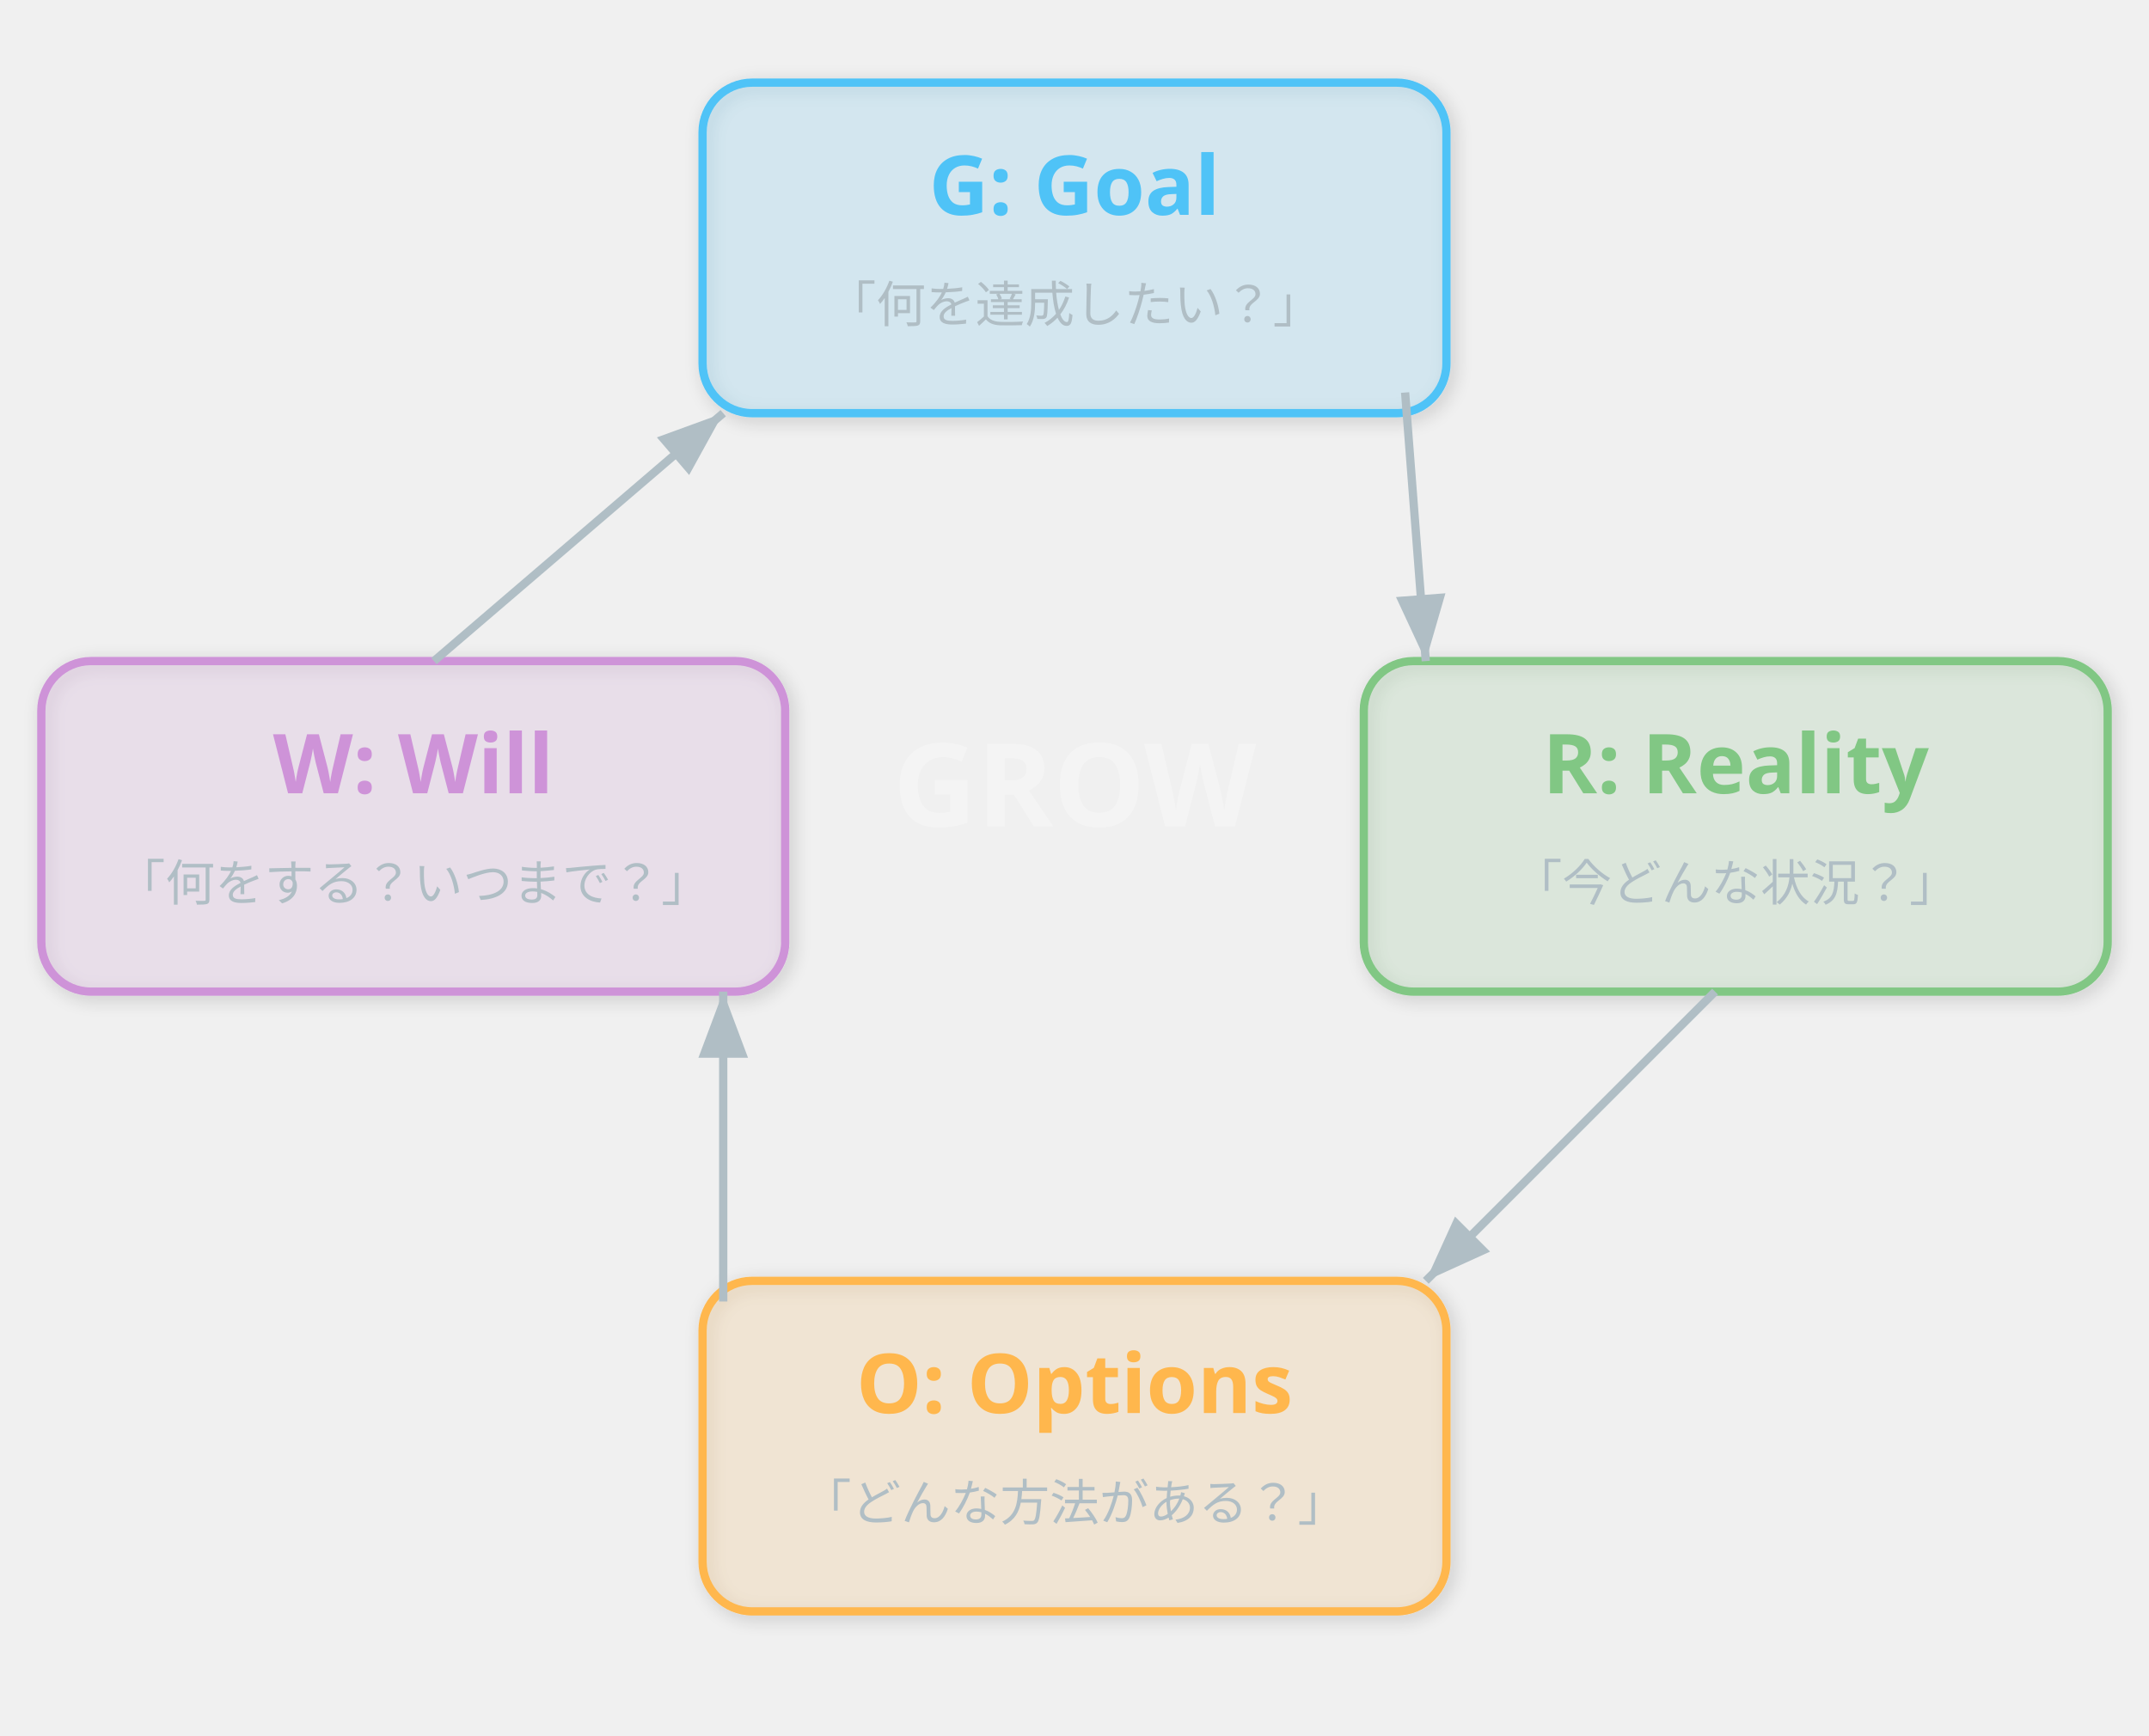
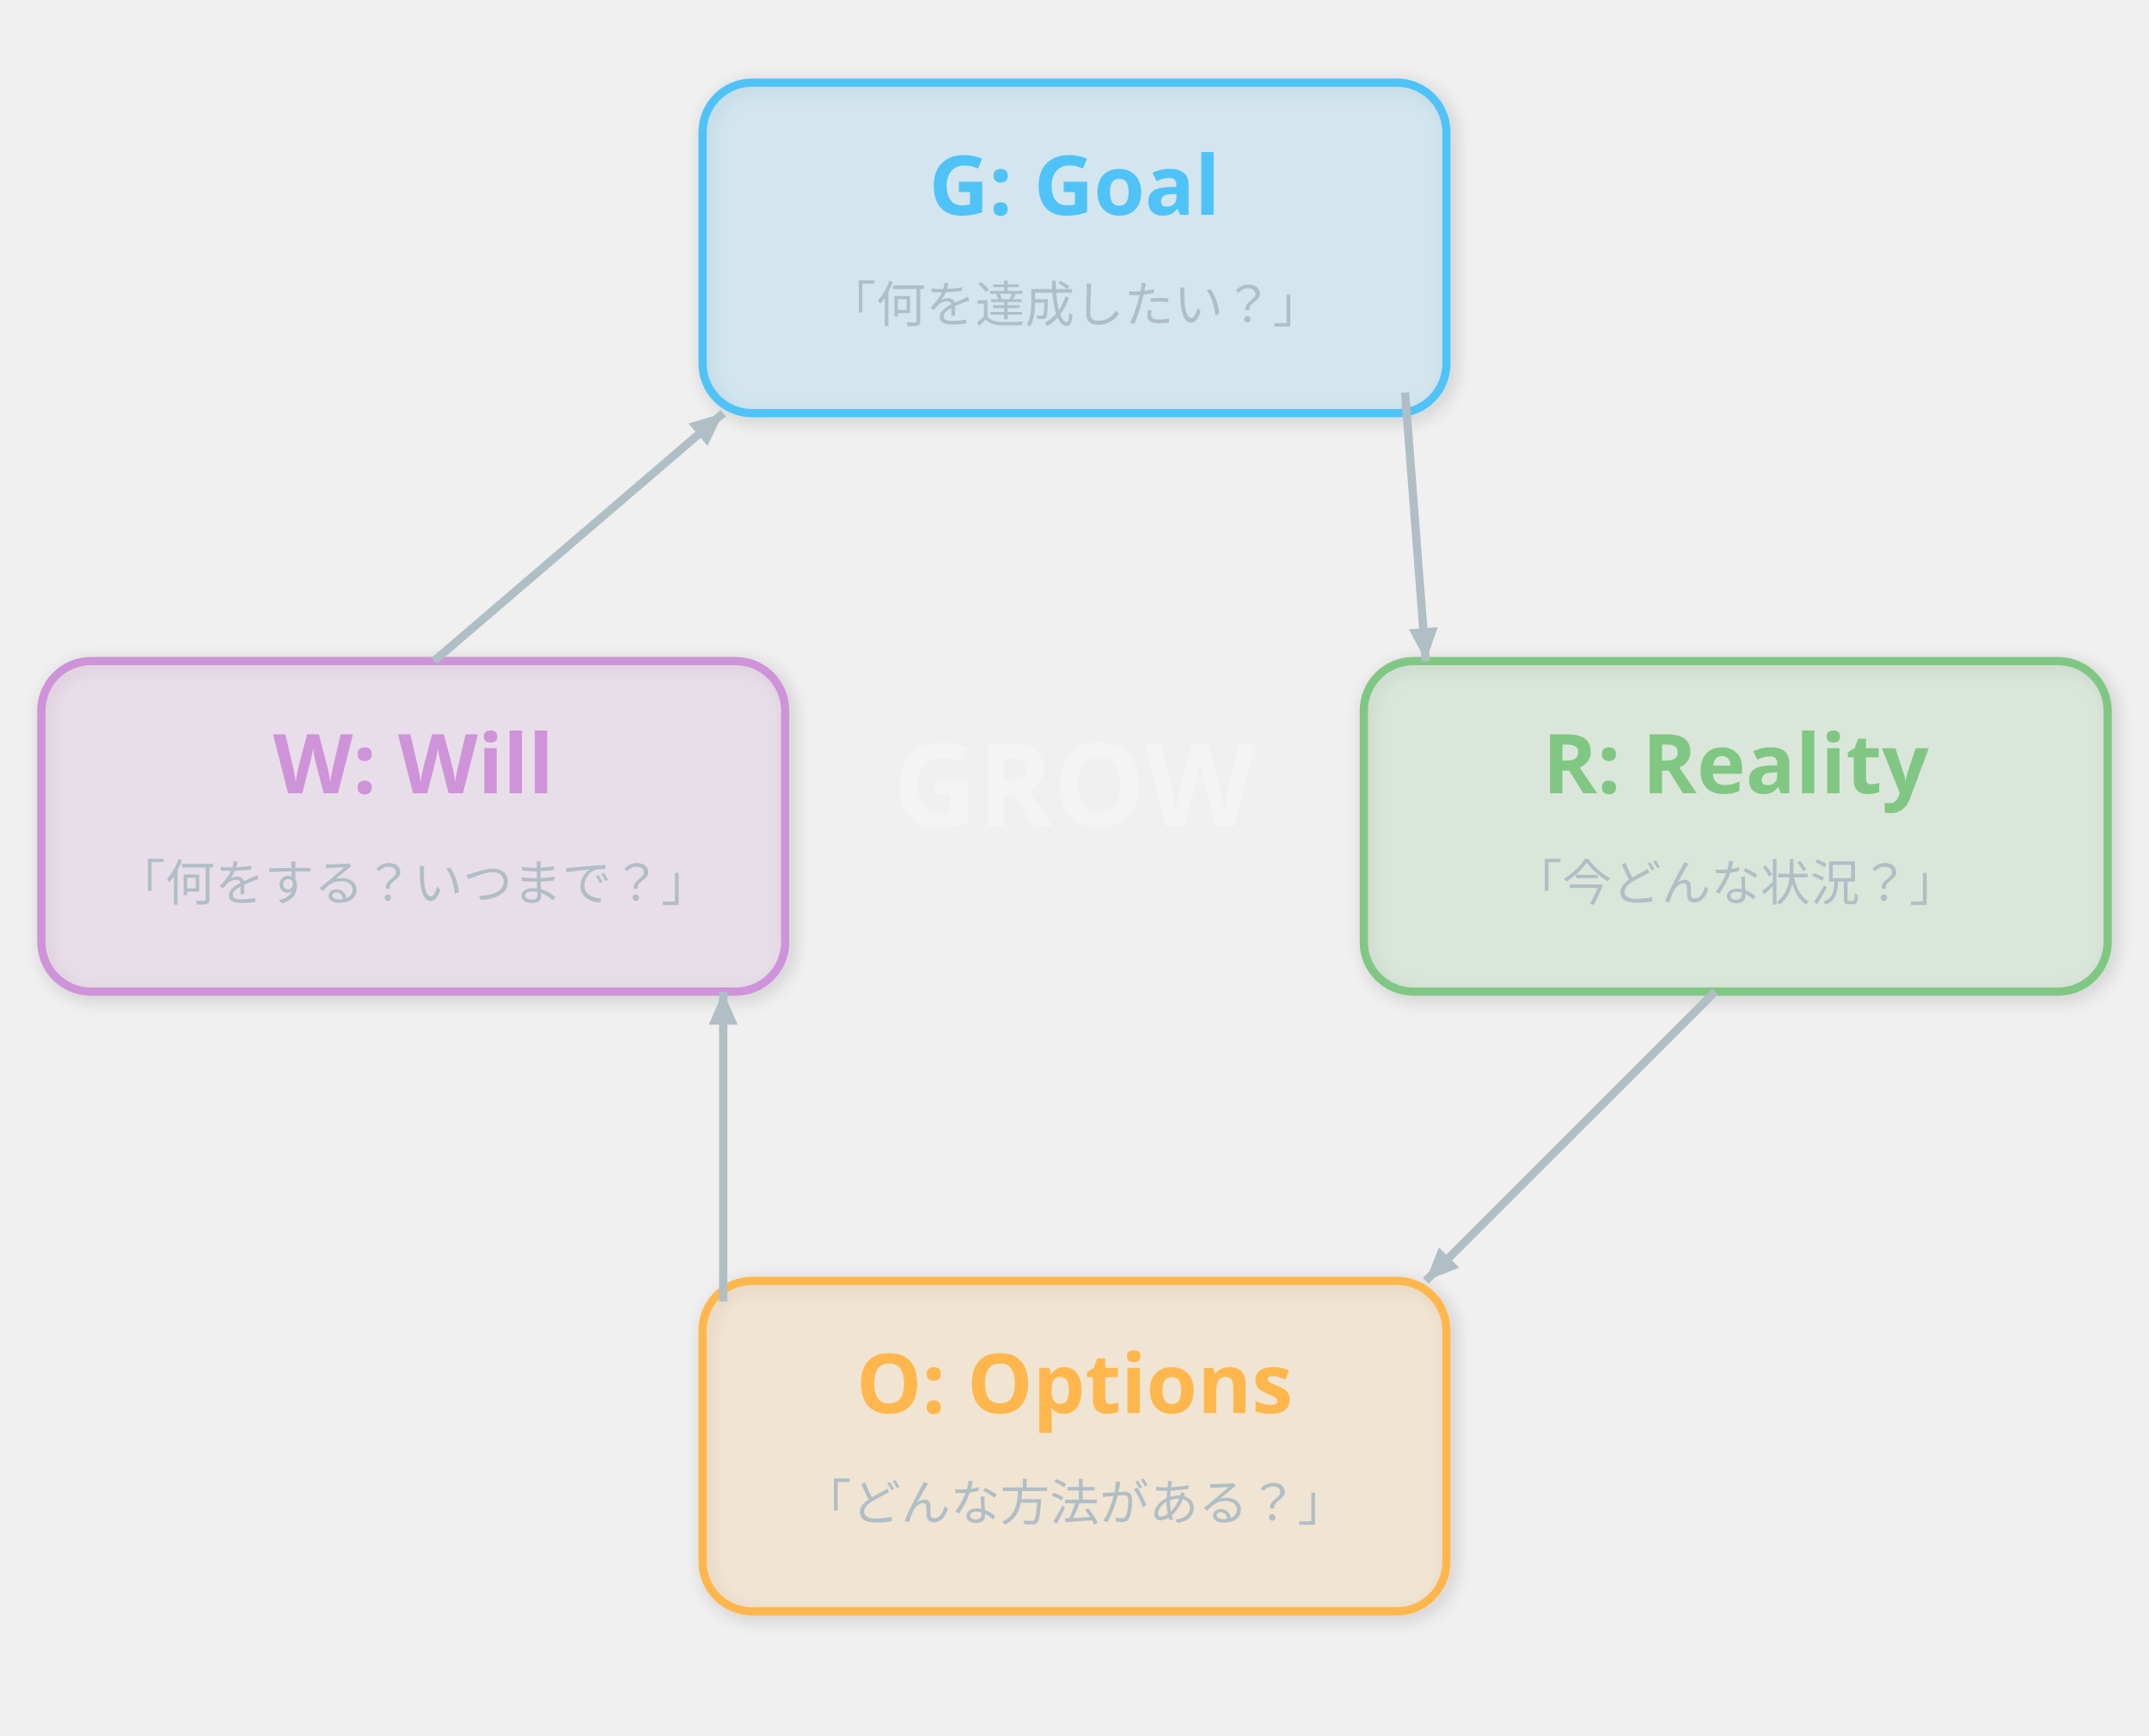
- <svg xmlns="http://www.w3.org/2000/svg" viewBox="0 0 520 420">
-   <defs>
-     <filter id="fg">
-       <feDropShadow dx="1" dy="1" stdDeviation="2" flood-opacity="0.2" />
-     </filter>
-     <marker id="ag" markerWidth="8" markerHeight="6" refX="8" refY="3" orient="auto">
-       <path d="M0,0 L8,3 L0,6" fill="#b0bec5" />
-     </marker>
-   </defs>
+ <svg xmlns="http://www.w3.org/2000/svg" viewBox="0 0 520 420" style="max-height:70vh;max-width:100%;display:block;margin:0 auto;letter-spacing:0">
  <text x="260" y="200" text-anchor="middle" fill="#fff" font-size="28" font-weight="bold" font-family="sans-serif" opacity="0.3">GROW</text>
-   <rect x="170" y="20" width="180" height="80" rx="12" fill="rgba(79,195,247,0.15)" stroke="#4fc3f7" stroke-width="2" filter="url(#fg)" />
+   <rect x="170" y="20" width="180" height="80" rx="12" fill="rgba(79,195,247,0.15)" stroke="#4fc3f7" stroke-width="2" style="filter: drop-shadow(1px 1px 2px rgba(0,0,0,0.2))" />
  <text x="260" y="52" text-anchor="middle" fill="#4fc3f7" font-size="20" font-weight="bold" font-family="sans-serif">G: Goal</text>
  <text x="260" y="78" text-anchor="middle" fill="#b0bec5" font-size="12" font-family="sans-serif">「何を達成したい？」</text>
-   <rect x="330" y="160" width="180" height="80" rx="12" fill="rgba(129,199,132,0.15)" stroke="#81c784" stroke-width="2" filter="url(#fg)" />
+   <rect x="330" y="160" width="180" height="80" rx="12" fill="rgba(129,199,132,0.15)" stroke="#81c784" stroke-width="2" style="filter: drop-shadow(1px 1px 2px rgba(0,0,0,0.2))" />
  <text x="420" y="192" text-anchor="middle" fill="#81c784" font-size="20" font-weight="bold" font-family="sans-serif">R: Reality</text>
  <text x="420" y="218" text-anchor="middle" fill="#b0bec5" font-size="12" font-family="sans-serif">「今どんな状況？」</text>
-   <rect x="170" y="310" width="180" height="80" rx="12" fill="rgba(255,183,77,0.15)" stroke="#ffb74d" stroke-width="2" filter="url(#fg)" />
+   <rect x="170" y="310" width="180" height="80" rx="12" fill="rgba(255,183,77,0.15)" stroke="#ffb74d" stroke-width="2" style="filter: drop-shadow(1px 1px 2px rgba(0,0,0,0.2))" />
  <text x="260" y="342" text-anchor="middle" fill="#ffb74d" font-size="20" font-weight="bold" font-family="sans-serif">O: Options</text>
  <text x="260" y="368" text-anchor="middle" fill="#b0bec5" font-size="12" font-family="sans-serif">「どんな方法がある？」</text>
-   <rect x="10" y="160" width="180" height="80" rx="12" fill="rgba(206,147,216,0.15)" stroke="#ce93d8" stroke-width="2" filter="url(#fg)" />
+   <rect x="10" y="160" width="180" height="80" rx="12" fill="rgba(206,147,216,0.15)" stroke="#ce93d8" stroke-width="2" style="filter: drop-shadow(1px 1px 2px rgba(0,0,0,0.2))" />
  <text x="100" y="192" text-anchor="middle" fill="#ce93d8" font-size="20" font-weight="bold" font-family="sans-serif">W: Will</text>
  <text x="100" y="218" text-anchor="middle" fill="#b0bec5" font-size="12" font-family="sans-serif">「何をする？いつまで？」</text>
-   <line x1="340" y1="95" x2="345" y2="160" stroke="#b0bec5" stroke-width="2" marker-end="url(#ag)" />
-   <line x1="415" y1="240" x2="345" y2="310" stroke="#b0bec5" stroke-width="2" marker-end="url(#ag)" />
-   <line x1="175" y1="315" x2="175" y2="240" stroke="#b0bec5" stroke-width="2" marker-end="url(#ag)" />
-   <line x1="105" y1="160" x2="175" y2="100" stroke="#b0bec5" stroke-width="2" marker-end="url(#ag)" />
+   <line x1="340" y1="95" x2="345" y2="160" stroke="#b0bec5" stroke-width="2" />
+   <polygon points="345,160 347.9,151.8 340.9,152.3" fill="#b0bec5" />
+   <line x1="415" y1="240" x2="345" y2="310" stroke="#b0bec5" stroke-width="2" />
+   <polygon points="345,310 353.1,306.8 348.2,301.9" fill="#b0bec5" />
+   <line x1="175" y1="315" x2="175" y2="240" stroke="#b0bec5" stroke-width="2" />
+   <polygon points="175,240 171.5,248 178.5,248" fill="#b0bec5" />
+   <line x1="105" y1="160" x2="175" y2="100" stroke="#b0bec5" stroke-width="2" />
+   <polygon points="175,100 166.6,102.5 171.2,107.9" fill="#b0bec5" />
</svg>
